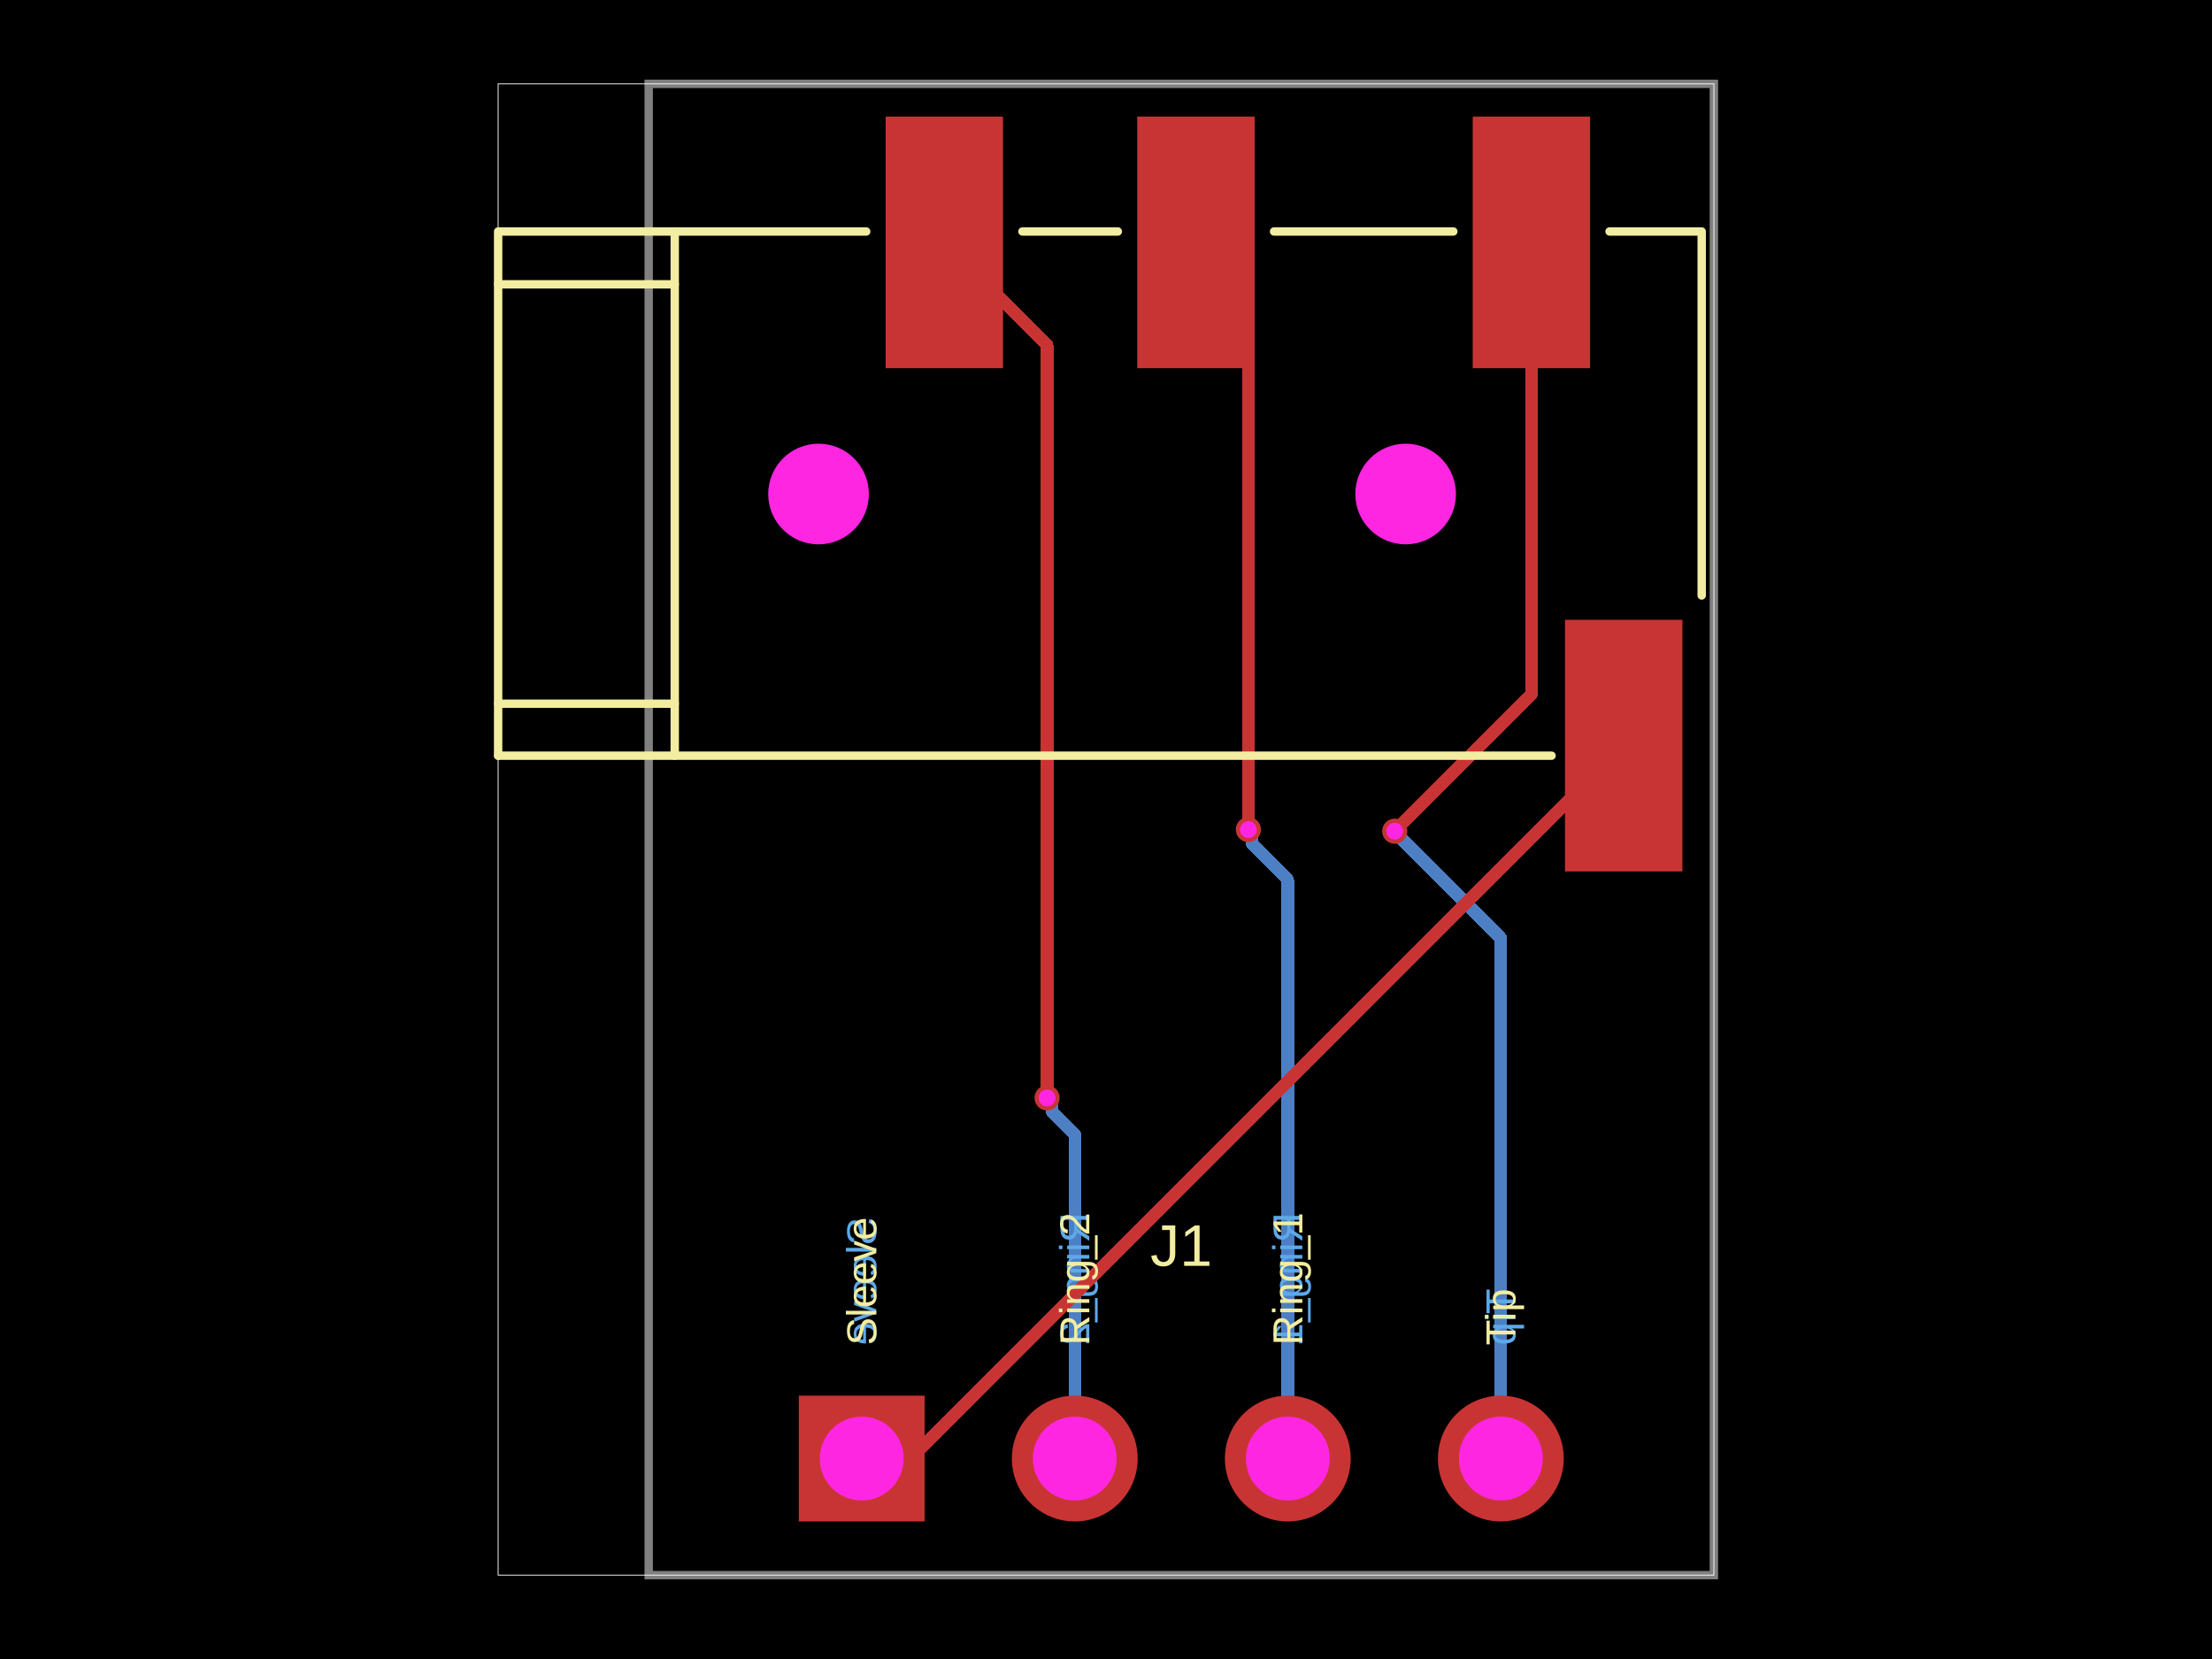
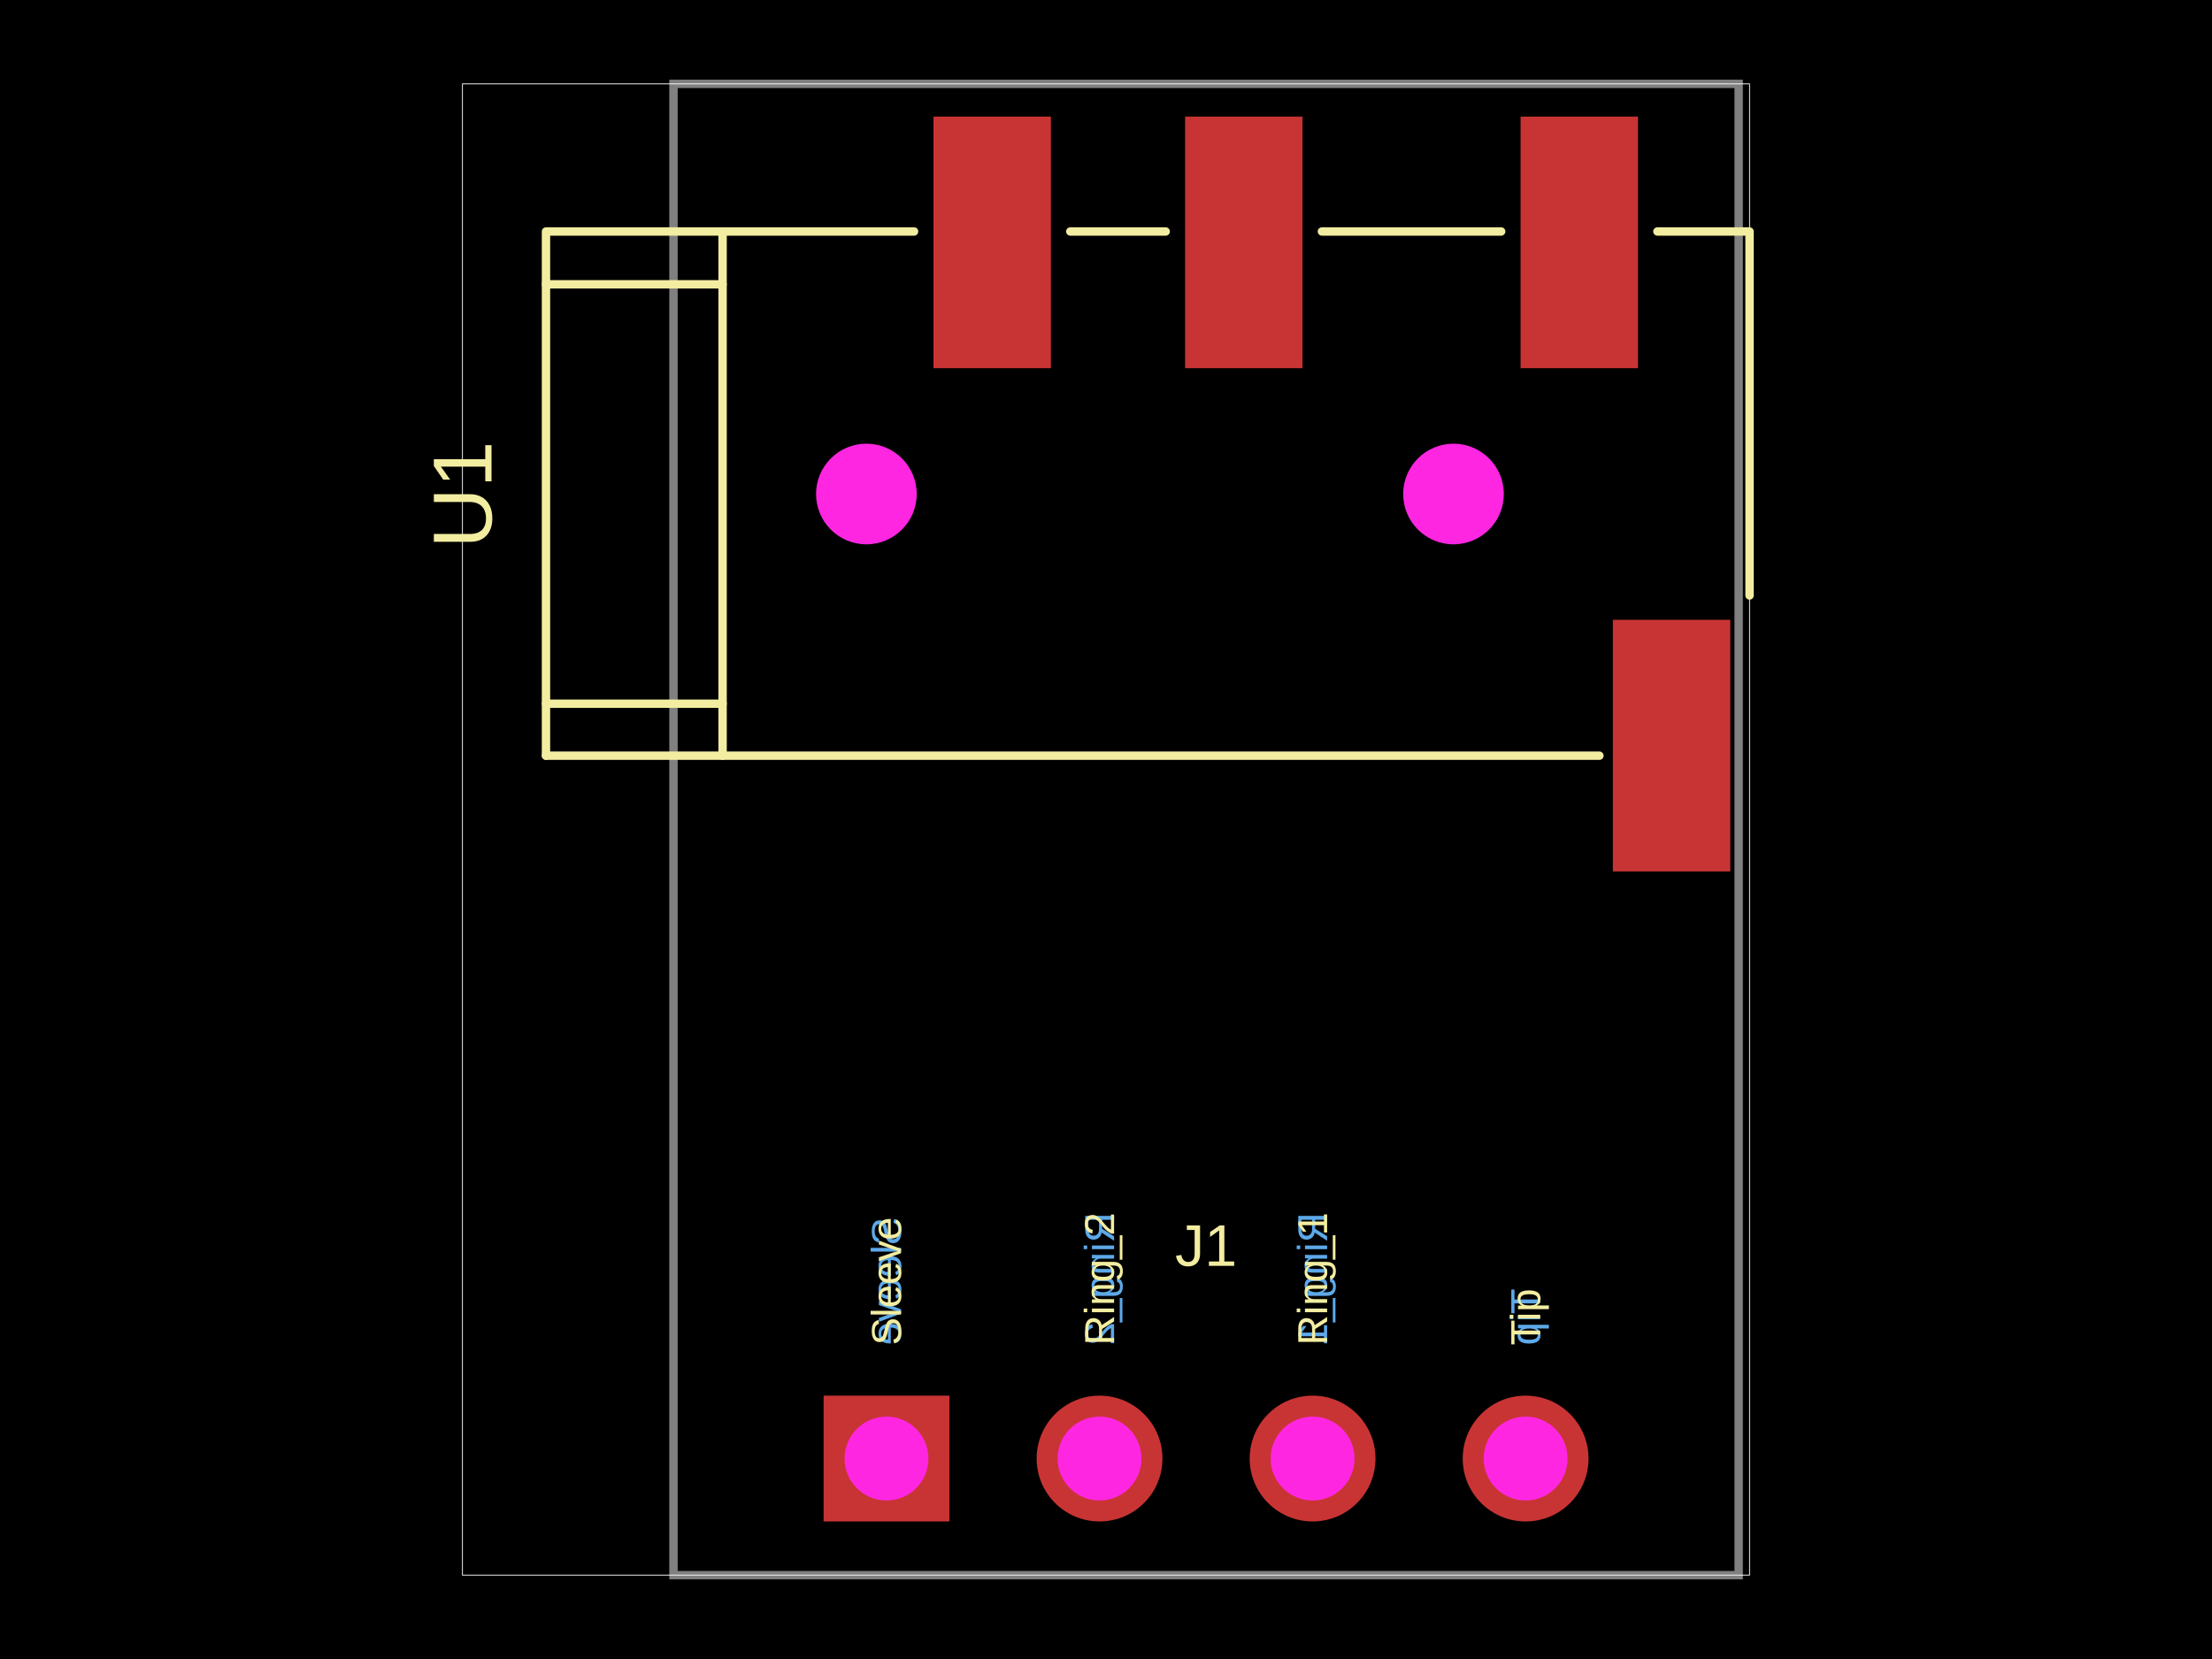
<svg xmlns="http://www.w3.org/2000/svg" width="800" height="600">
  <style />
  <rect class="boundary" x="0" y="0" fill="#000" width="800" height="600" data-type="pcb_background" data-pcb-layer="global" />
-   <rect class="pcb-boundary" fill="none" stroke="#fff" stroke-width="0.3" x="180.156" y="30.334" width="439.689" height="539.333" data-type="pcb_boundary" data-pcb-layer="global" />
-   <path class="pcb-board" d="M 234.607 569.666 L 619.844 569.666 L 619.844 30.334 L 234.607 30.334 Z" fill="none" stroke="rgba(255, 255, 255, 0.5)" stroke-width="3.033" data-type="pcb_board" data-pcb-layer="board" />
-   <path class="pcb-trace" stroke="rgb(77, 127, 196)" fill="none" d="M 542.797 527.503 L 542.797 339.287" stroke-width="4.55" stroke-linecap="round" stroke-linejoin="round" shape-rendering="crispEdges" data-type="pcb_trace" data-pcb-layer="bottom" />
-   <path class="pcb-trace" stroke="rgb(77, 127, 196)" fill="none" d="M 542.797 339.287 L 504.299 300.789" stroke-width="4.55" stroke-linecap="round" stroke-linejoin="round" shape-rendering="crispEdges" data-type="pcb_trace" data-pcb-layer="bottom" />
-   <path class="pcb-trace" stroke="rgb(77, 127, 196)" fill="none" d="M 504.299 300.789 L 504.299 300.733" stroke-width="4.55" stroke-linecap="round" stroke-linejoin="round" shape-rendering="crispEdges" data-type="pcb_trace" data-pcb-layer="bottom" />
-   <path class="pcb-trace" stroke="rgb(77, 127, 196)" fill="none" d="M 504.299 300.733 L 504.425 300.607" stroke-width="4.55" stroke-linecap="round" stroke-linejoin="round" shape-rendering="crispEdges" data-type="pcb_trace" data-pcb-layer="bottom" />
-   <path class="pcb-trace" stroke="rgb(77, 127, 196)" fill="none" d="M 465.749 527.503 L 465.749 318.198" stroke-width="4.55" stroke-linecap="round" stroke-linejoin="round" shape-rendering="crispEdges" data-type="pcb_trace" data-pcb-layer="bottom" />
-   <path class="pcb-trace" stroke="rgb(77, 127, 196)" fill="none" d="M 465.749 318.198 L 452.883 305.332" stroke-width="4.55" stroke-linecap="round" stroke-linejoin="round" shape-rendering="crispEdges" data-type="pcb_trace" data-pcb-layer="bottom" />
-   <path class="pcb-trace" stroke="rgb(77, 127, 196)" fill="none" d="M 452.883 305.332 L 452.883 301.421" stroke-width="4.55" stroke-linecap="round" stroke-linejoin="round" shape-rendering="crispEdges" data-type="pcb_trace" data-pcb-layer="bottom" />
-   <path class="pcb-trace" stroke="rgb(77, 127, 196)" fill="none" d="M 452.883 301.421 L 451.493 300.03" stroke-width="4.55" stroke-linecap="round" stroke-linejoin="round" shape-rendering="crispEdges" data-type="pcb_trace" data-pcb-layer="bottom" />
-   <path class="pcb-trace" stroke="rgb(77, 127, 196)" fill="none" d="M 388.702 527.503 L 388.702 410.23" stroke-width="4.55" stroke-linecap="round" stroke-linejoin="round" shape-rendering="crispEdges" data-type="pcb_trace" data-pcb-layer="bottom" />
-   <path class="pcb-trace" stroke="rgb(77, 127, 196)" fill="none" d="M 388.702 410.23 L 380.469 401.997" stroke-width="4.55" stroke-linecap="round" stroke-linejoin="round" shape-rendering="crispEdges" data-type="pcb_trace" data-pcb-layer="bottom" />
-   <path class="pcb-trace" stroke="rgb(77, 127, 196)" fill="none" d="M 380.469 401.997 L 380.469 398.845" stroke-width="4.55" stroke-linecap="round" stroke-linejoin="round" shape-rendering="crispEdges" data-type="pcb_trace" data-pcb-layer="bottom" />
-   <path class="pcb-trace" stroke="rgb(77, 127, 196)" fill="none" d="M 380.469 398.845 L 378.692 397.068" stroke-width="4.55" stroke-linecap="round" stroke-linejoin="round" shape-rendering="crispEdges" data-type="pcb_trace" data-pcb-layer="bottom" />
-   <text x="0" y="0" dx="0" dy="0" fill="#5da9e9" font-family="Arial, sans-serif" font-size="15.167" text-anchor="end" dominant-baseline="central" transform="matrix(-6.123233995736766e-17,1,1,6.123233995736766e-17,311.6543,486.5521)" class="pcb-silkscreen-text pcb-silkscreen-bottom" data-pcb-silkscreen-text-id="pcb_silkscreen_text_1" stroke="none" data-type="pcb_silkscreen_text" data-pcb-layer="bottom">Sleeve</text>
-   <text x="0" y="0" dx="0" dy="0" fill="#5da9e9" font-family="Arial, sans-serif" font-size="15.167" text-anchor="end" dominant-baseline="central" transform="matrix(-6.123233995736766e-17,1,1,6.123233995736766e-17,388.7018,486.5521)" class="pcb-silkscreen-text pcb-silkscreen-bottom" data-pcb-silkscreen-text-id="pcb_silkscreen_text_3" stroke="none" data-type="pcb_silkscreen_text" data-pcb-layer="bottom">Ring_2</text>
-   <text x="0" y="0" dx="0" dy="0" fill="#5da9e9" font-family="Arial, sans-serif" font-size="15.167" text-anchor="end" dominant-baseline="central" transform="matrix(-6.123233995736766e-17,1,1,6.123233995736766e-17,465.7493,486.5521)" class="pcb-silkscreen-text pcb-silkscreen-bottom" data-pcb-silkscreen-text-id="pcb_silkscreen_text_5" stroke="none" data-type="pcb_silkscreen_text" data-pcb-layer="bottom">Ring_1</text>
-   <text x="0" y="0" dx="0" dy="0" fill="#5da9e9" font-family="Arial, sans-serif" font-size="15.167" text-anchor="end" dominant-baseline="central" transform="matrix(-6.123233995736766e-17,1,1,6.123233995736766e-17,542.7969,486.5521)" class="pcb-silkscreen-text pcb-silkscreen-bottom" data-pcb-silkscreen-text-id="pcb_silkscreen_text_7" stroke="none" data-type="pcb_silkscreen_text" data-pcb-layer="bottom">Tip</text>
-   <rect class="pcb-pad" fill="rgb(200, 52, 52)" x="566.001" y="224.166" width="42.467" height="91.001" data-type="pcb_smtpad" data-pcb-layer="top" data-pad-name="U1.Sleeve" />
-   <rect class="pcb-pad" fill="rgb(200, 52, 52)" x="532.632" y="42.164" width="42.467" height="91.001" data-type="pcb_smtpad" data-pcb-layer="top" data-pad-name="U1.Tip" />
-   <rect class="pcb-pad" fill="rgb(200, 52, 52)" x="411.297" y="42.164" width="42.467" height="91.001" data-type="pcb_smtpad" data-pcb-layer="top" data-pad-name="U1.Ring_1" />
-   <rect class="pcb-pad" fill="rgb(200, 52, 52)" x="320.297" y="42.164" width="42.467" height="91.001" data-type="pcb_smtpad" data-pcb-layer="top" data-pad-name="U1.Ring_2" />
-   <path class="pcb-trace" stroke="rgb(200, 52, 52)" fill="none" d="M 504.425 300.607 L 553.869 251.163" stroke-width="4.55" stroke-linecap="round" stroke-linejoin="round" shape-rendering="crispEdges" data-type="pcb_trace" data-pcb-layer="top" />
-   <path class="pcb-trace" stroke="rgb(200, 52, 52)" fill="none" d="M 553.869 251.163 L 553.865 87.664" stroke-width="4.55" stroke-linecap="round" stroke-linejoin="round" shape-rendering="crispEdges" data-type="pcb_trace" data-pcb-layer="top" />
-   <path class="pcb-trace" stroke="rgb(200, 52, 52)" fill="none" d="M 451.493 300.03 L 451.493 106.623" stroke-width="4.55" stroke-linecap="round" stroke-linejoin="round" shape-rendering="crispEdges" data-type="pcb_trace" data-pcb-layer="top" />
-   <path class="pcb-trace" stroke="rgb(200, 52, 52)" fill="none" d="M 451.493 106.623 L 432.531 87.664" stroke-width="4.55" stroke-linecap="round" stroke-linejoin="round" shape-rendering="crispEdges" data-type="pcb_trace" data-pcb-layer="top" />
-   <path class="pcb-trace" stroke="rgb(200, 52, 52)" fill="none" d="M 378.692 397.068 L 378.692 124.823" stroke-width="4.55" stroke-linecap="round" stroke-linejoin="round" shape-rendering="crispEdges" data-type="pcb_trace" data-pcb-layer="top" />
-   <path class="pcb-trace" stroke="rgb(200, 52, 52)" fill="none" d="M 378.692 124.823 L 341.53 87.664" stroke-width="4.55" stroke-linecap="round" stroke-linejoin="round" shape-rendering="crispEdges" data-type="pcb_trace" data-pcb-layer="top" />
-   <path class="pcb-trace" stroke="rgb(200, 52, 52)" fill="none" d="M 311.654 527.503 L 329.399 527.503" stroke-width="4.55" stroke-linecap="round" stroke-linejoin="round" shape-rendering="crispEdges" data-type="pcb_trace" data-pcb-layer="top" />
-   <path class="pcb-trace" stroke="rgb(200, 52, 52)" fill="none" d="M 329.399 527.503 L 587.235 269.666" stroke-width="4.55" stroke-linecap="round" stroke-linejoin="round" shape-rendering="crispEdges" data-type="pcb_trace" data-pcb-layer="top" />
-   <path class="pcb-silkscreen pcb-silkscreen-top" d="M 244.03 102.832 L 180.156 102.832" fill="none" stroke="#f2eda1" stroke-width="3.033" stroke-linecap="round" stroke-linejoin="round" data-pcb-component-id="pcb_component_0" data-pcb-silkscreen-path-id="pcb_silkscreen_path_0" data-type="pcb_silkscreen_path" data-pcb-layer="top" />
-   <path class="pcb-silkscreen pcb-silkscreen-top" d="M 180.156 254.499 L 244.03 254.499" fill="none" stroke="#f2eda1" stroke-width="3.033" stroke-linecap="round" stroke-linejoin="round" data-pcb-component-id="pcb_component_0" data-pcb-silkscreen-path-id="pcb_silkscreen_path_1" data-type="pcb_silkscreen_path" data-pcb-layer="top" />
-   <path class="pcb-silkscreen pcb-silkscreen-top" d="M 244.03 83.721 L 244.03 273.306" fill="none" stroke="#f2eda1" stroke-width="3.033" stroke-linecap="round" stroke-linejoin="round" data-pcb-component-id="pcb_component_0" data-pcb-silkscreen-path-id="pcb_silkscreen_path_2" data-type="pcb_silkscreen_path" data-pcb-layer="top" />
-   <path class="pcb-silkscreen pcb-silkscreen-top" d="M 180.156 273.306 L 561.146 273.306" fill="none" stroke="#f2eda1" stroke-width="3.033" stroke-linecap="round" stroke-linejoin="round" data-pcb-component-id="pcb_component_0" data-pcb-silkscreen-path-id="pcb_silkscreen_path_3" data-type="pcb_silkscreen_path" data-pcb-layer="top" />
-   <path class="pcb-silkscreen pcb-silkscreen-top" d="M 582.111 83.721 L 615.443 83.721 L 615.443 215.369" fill="none" stroke="#f2eda1" stroke-width="3.033" stroke-linecap="round" stroke-linejoin="round" data-pcb-component-id="pcb_component_0" data-pcb-silkscreen-path-id="pcb_silkscreen_path_4" data-type="pcb_silkscreen_path" data-pcb-layer="top" />
-   <path class="pcb-silkscreen pcb-silkscreen-top" d="M 460.777 83.721 L 525.621 83.721" fill="none" stroke="#f2eda1" stroke-width="3.033" stroke-linecap="round" stroke-linejoin="round" data-pcb-component-id="pcb_component_0" data-pcb-silkscreen-path-id="pcb_silkscreen_path_5" data-type="pcb_silkscreen_path" data-pcb-layer="top" />
-   <path class="pcb-silkscreen pcb-silkscreen-top" d="M 369.775 83.721 L 404.287 83.721" fill="none" stroke="#f2eda1" stroke-width="3.033" stroke-linecap="round" stroke-linejoin="round" data-pcb-component-id="pcb_component_0" data-pcb-silkscreen-path-id="pcb_silkscreen_path_6" data-type="pcb_silkscreen_path" data-pcb-layer="top" />
-   <path class="pcb-silkscreen pcb-silkscreen-top" d="M 180.156 273.306 L 180.156 83.721 L 313.285 83.721" fill="none" stroke="#f2eda1" stroke-width="3.033" stroke-linecap="round" stroke-linejoin="round" data-pcb-component-id="pcb_component_0" data-pcb-silkscreen-path-id="pcb_silkscreen_path_7" data-type="pcb_silkscreen_path" data-pcb-layer="top" />
-   <text x="0" y="0" dx="0" dy="0" fill="#f2eda1" font-family="Arial, sans-serif" font-size="15.167" text-anchor="start" dominant-baseline="central" transform="matrix(6.123233995736766e-17,-1,1,6.123233995736766e-17,311.6543,486.5521)" class="pcb-silkscreen-text pcb-silkscreen-top" data-pcb-silkscreen-text-id="pcb_silkscreen_text_0" stroke="none" data-type="pcb_silkscreen_text" data-pcb-layer="top">Sleeve</text>
-   <text x="0" y="0" dx="0" dy="0" fill="#f2eda1" font-family="Arial, sans-serif" font-size="15.167" text-anchor="start" dominant-baseline="central" transform="matrix(6.123233995736766e-17,-1,1,6.123233995736766e-17,388.7018,486.5521)" class="pcb-silkscreen-text pcb-silkscreen-top" data-pcb-silkscreen-text-id="pcb_silkscreen_text_2" stroke="none" data-type="pcb_silkscreen_text" data-pcb-layer="top">Ring_2</text>
-   <text x="0" y="0" dx="0" dy="0" fill="#f2eda1" font-family="Arial, sans-serif" font-size="15.167" text-anchor="start" dominant-baseline="central" transform="matrix(6.123233995736766e-17,-1,1,6.123233995736766e-17,465.7493,486.5521)" class="pcb-silkscreen-text pcb-silkscreen-top" data-pcb-silkscreen-text-id="pcb_silkscreen_text_4" stroke="none" data-type="pcb_silkscreen_text" data-pcb-layer="top">Ring_1</text>
-   <text x="0" y="0" dx="0" dy="0" fill="#f2eda1" font-family="Arial, sans-serif" font-size="15.167" text-anchor="start" dominant-baseline="central" transform="matrix(6.123233995736766e-17,-1,1,6.123233995736766e-17,542.7969,486.5521)" class="pcb-silkscreen-text pcb-silkscreen-top" data-pcb-silkscreen-text-id="pcb_silkscreen_text_6" stroke="none" data-type="pcb_silkscreen_text" data-pcb-layer="top">Tip</text>
-   <text x="0" y="0" dx="0" dy="0" fill="#f2eda1" font-family="Arial, sans-serif" font-size="21.234" text-anchor="middle" dominant-baseline="central" transform="matrix(1,0,0,1,427.2256,450.455)" class="pcb-silkscreen-text pcb-silkscreen-top" data-pcb-silkscreen-text-id="pcb_silkscreen_text_8" stroke="none" data-type="pcb_silkscreen_text" data-pcb-layer="top">J1</text>
+   <rect class="pcb-boundary" fill="none" stroke="#fff" stroke-width="0.3" x="167.251" y="30.334" width="465.499" height="539.333" data-type="pcb_boundary" data-pcb-layer="global" />
+   <path class="pcb-board" d="M 243.572 569.666 L 628.81 569.666 L 628.81 30.334 L 243.572 30.334 Z" fill="none" stroke="rgba(255, 255, 255, 0.5)" stroke-width="3.033" data-type="pcb_board" data-pcb-layer="board" />
+   <text x="0" y="0" dx="0" dy="0" fill="#5da9e9" font-family="Arial, sans-serif" font-size="15.167" text-anchor="end" dominant-baseline="central" transform="matrix(-6.123233995736766e-17,1,1,6.123233995736766e-17,320.6195,486.5521)" class="pcb-silkscreen-text pcb-silkscreen-bottom" data-pcb-silkscreen-text-id="pcb_silkscreen_text_2" stroke="none" data-type="pcb_silkscreen_text" data-pcb-layer="bottom">Sleeve</text>
+   <text x="0" y="0" dx="0" dy="0" fill="#5da9e9" font-family="Arial, sans-serif" font-size="15.167" text-anchor="end" dominant-baseline="central" transform="matrix(-6.123233995736766e-17,1,1,6.123233995736766e-17,397.667,486.5521)" class="pcb-silkscreen-text pcb-silkscreen-bottom" data-pcb-silkscreen-text-id="pcb_silkscreen_text_4" stroke="none" data-type="pcb_silkscreen_text" data-pcb-layer="bottom">Ring_2</text>
+   <text x="0" y="0" dx="0" dy="0" fill="#5da9e9" font-family="Arial, sans-serif" font-size="15.167" text-anchor="end" dominant-baseline="central" transform="matrix(-6.123233995736766e-17,1,1,6.123233995736766e-17,474.7145,486.5521)" class="pcb-silkscreen-text pcb-silkscreen-bottom" data-pcb-silkscreen-text-id="pcb_silkscreen_text_6" stroke="none" data-type="pcb_silkscreen_text" data-pcb-layer="bottom">Ring_1</text>
+   <text x="0" y="0" dx="0" dy="0" fill="#5da9e9" font-family="Arial, sans-serif" font-size="15.167" text-anchor="end" dominant-baseline="central" transform="matrix(-6.123233995736766e-17,1,1,6.123233995736766e-17,551.762,486.5521)" class="pcb-silkscreen-text pcb-silkscreen-bottom" data-pcb-silkscreen-text-id="pcb_silkscreen_text_8" stroke="none" data-type="pcb_silkscreen_text" data-pcb-layer="bottom">Tip</text>
+   <rect class="pcb-pad" fill="rgb(200, 52, 52)" x="583.308" y="224.166" width="42.467" height="91.001" data-type="pcb_smtpad" data-pcb-layer="top" data-pad-name="U1.Sleeve" />
+   <rect class="pcb-pad" fill="rgb(200, 52, 52)" x="549.939" y="42.164" width="42.467" height="91.001" data-type="pcb_smtpad" data-pcb-layer="top" data-pad-name="U1.Tip" />
+   <rect class="pcb-pad" fill="rgb(200, 52, 52)" x="428.604" y="42.164" width="42.467" height="91.001" data-type="pcb_smtpad" data-pcb-layer="top" data-pad-name="U1.Ring_1" />
+   <rect class="pcb-pad" fill="rgb(200, 52, 52)" x="337.603" y="42.164" width="42.467" height="91.001" data-type="pcb_smtpad" data-pcb-layer="top" data-pad-name="U1.Ring_2" />
+   <path class="pcb-silkscreen pcb-silkscreen-top" d="M 261.337 102.832 L 197.463 102.832" fill="none" stroke="#f2eda1" stroke-width="3.033" stroke-linecap="round" stroke-linejoin="round" data-pcb-component-id="pcb_component_0" data-pcb-silkscreen-path-id="pcb_silkscreen_path_0" data-type="pcb_silkscreen_path" data-pcb-layer="top" />
+   <path class="pcb-silkscreen pcb-silkscreen-top" d="M 197.463 254.499 L 261.337 254.499" fill="none" stroke="#f2eda1" stroke-width="3.033" stroke-linecap="round" stroke-linejoin="round" data-pcb-component-id="pcb_component_0" data-pcb-silkscreen-path-id="pcb_silkscreen_path_1" data-type="pcb_silkscreen_path" data-pcb-layer="top" />
+   <path class="pcb-silkscreen pcb-silkscreen-top" d="M 261.337 83.721 L 261.337 273.306" fill="none" stroke="#f2eda1" stroke-width="3.033" stroke-linecap="round" stroke-linejoin="round" data-pcb-component-id="pcb_component_0" data-pcb-silkscreen-path-id="pcb_silkscreen_path_2" data-type="pcb_silkscreen_path" data-pcb-layer="top" />
+   <path class="pcb-silkscreen pcb-silkscreen-top" d="M 197.463 273.306 L 578.452 273.306" fill="none" stroke="#f2eda1" stroke-width="3.033" stroke-linecap="round" stroke-linejoin="round" data-pcb-component-id="pcb_component_0" data-pcb-silkscreen-path-id="pcb_silkscreen_path_3" data-type="pcb_silkscreen_path" data-pcb-layer="top" />
+   <path class="pcb-silkscreen pcb-silkscreen-top" d="M 599.418 83.721 L 632.749 83.721 L 632.749 215.369" fill="none" stroke="#f2eda1" stroke-width="3.033" stroke-linecap="round" stroke-linejoin="round" data-pcb-component-id="pcb_component_0" data-pcb-silkscreen-path-id="pcb_silkscreen_path_4" data-type="pcb_silkscreen_path" data-pcb-layer="top" />
+   <path class="pcb-silkscreen pcb-silkscreen-top" d="M 478.083 83.721 L 542.928 83.721" fill="none" stroke="#f2eda1" stroke-width="3.033" stroke-linecap="round" stroke-linejoin="round" data-pcb-component-id="pcb_component_0" data-pcb-silkscreen-path-id="pcb_silkscreen_path_5" data-type="pcb_silkscreen_path" data-pcb-layer="top" />
+   <path class="pcb-silkscreen pcb-silkscreen-top" d="M 387.082 83.721 L 421.594 83.721" fill="none" stroke="#f2eda1" stroke-width="3.033" stroke-linecap="round" stroke-linejoin="round" data-pcb-component-id="pcb_component_0" data-pcb-silkscreen-path-id="pcb_silkscreen_path_6" data-type="pcb_silkscreen_path" data-pcb-layer="top" />
+   <path class="pcb-silkscreen pcb-silkscreen-top" d="M 197.463 273.306 L 197.463 83.721 L 330.592 83.721" fill="none" stroke="#f2eda1" stroke-width="3.033" stroke-linecap="round" stroke-linejoin="round" data-pcb-component-id="pcb_component_0" data-pcb-silkscreen-path-id="pcb_silkscreen_path_7" data-type="pcb_silkscreen_path" data-pcb-layer="top" />
+   <text x="0" y="0" dx="0" dy="0" fill="#f2eda1" font-family="Arial, sans-serif" font-size="30.334" text-anchor="middle" dominant-baseline="central" transform="matrix(6.123233995736766e-17,-1,1,6.123233995736766e-17,167.2506,178.9042)" class="pcb-silkscreen-text pcb-silkscreen-top" data-pcb-silkscreen-text-id="pcb_silkscreen_text_0" stroke="none" data-type="pcb_silkscreen_text" data-pcb-layer="top">U1</text>
+   <text x="0" y="0" dx="0" dy="0" fill="#f2eda1" font-family="Arial, sans-serif" font-size="15.167" text-anchor="start" dominant-baseline="central" transform="matrix(6.123233995736766e-17,-1,1,6.123233995736766e-17,320.6195,486.5521)" class="pcb-silkscreen-text pcb-silkscreen-top" data-pcb-silkscreen-text-id="pcb_silkscreen_text_1" stroke="none" data-type="pcb_silkscreen_text" data-pcb-layer="top">Sleeve</text>
+   <text x="0" y="0" dx="0" dy="0" fill="#f2eda1" font-family="Arial, sans-serif" font-size="15.167" text-anchor="start" dominant-baseline="central" transform="matrix(6.123233995736766e-17,-1,1,6.123233995736766e-17,397.667,486.5521)" class="pcb-silkscreen-text pcb-silkscreen-top" data-pcb-silkscreen-text-id="pcb_silkscreen_text_3" stroke="none" data-type="pcb_silkscreen_text" data-pcb-layer="top">Ring_2</text>
+   <text x="0" y="0" dx="0" dy="0" fill="#f2eda1" font-family="Arial, sans-serif" font-size="15.167" text-anchor="start" dominant-baseline="central" transform="matrix(6.123233995736766e-17,-1,1,6.123233995736766e-17,474.7145,486.5521)" class="pcb-silkscreen-text pcb-silkscreen-top" data-pcb-silkscreen-text-id="pcb_silkscreen_text_5" stroke="none" data-type="pcb_silkscreen_text" data-pcb-layer="top">Ring_1</text>
+   <text x="0" y="0" dx="0" dy="0" fill="#f2eda1" font-family="Arial, sans-serif" font-size="15.167" text-anchor="start" dominant-baseline="central" transform="matrix(6.123233995736766e-17,-1,1,6.123233995736766e-17,551.762,486.5521)" class="pcb-silkscreen-text pcb-silkscreen-top" data-pcb-silkscreen-text-id="pcb_silkscreen_text_7" stroke="none" data-type="pcb_silkscreen_text" data-pcb-layer="top">Tip</text>
+   <text x="0" y="0" dx="0" dy="0" fill="#f2eda1" font-family="Arial, sans-serif" font-size="21.234" text-anchor="middle" dominant-baseline="central" transform="matrix(1,0,0,1,436.1907,450.455)" class="pcb-silkscreen-text pcb-silkscreen-top" data-pcb-silkscreen-text-id="pcb_silkscreen_text_9" stroke="none" data-type="pcb_silkscreen_text" data-pcb-layer="top">J1</text>
  <g data-type="pcb_plated_hole" data-pcb-layer="through" data-pad-name="J1.Sleeve">
-     <rect class="pcb-hole-outer-pad" fill="rgb(200, 52, 52)" x="288.904" y="504.752" width="45.501" height="45.501" data-type="pcb_plated_hole" data-pcb-layer="top" />
-     <circle class="pcb-hole-inner" fill="#FF26E2" cx="311.654" cy="527.503" r="15.167" data-type="pcb_plated_hole_drill" data-pcb-layer="drill" />
+     <rect class="pcb-hole-outer-pad" fill="rgb(200, 52, 52)" x="297.869" y="504.752" width="45.501" height="45.501" data-type="pcb_plated_hole" data-pcb-layer="top" />
+     <circle class="pcb-hole-inner" fill="#FF26E2" cx="320.619" cy="527.503" r="15.167" data-type="pcb_plated_hole_drill" data-pcb-layer="drill" />
  </g>
  <g data-type="pcb_plated_hole" data-pcb-layer="through" data-pad-name="J1.Ring_2">
-     <circle class="pcb-hole-outer" fill="rgb(200, 52, 52)" cx="388.702" cy="527.503" r="22.75" data-type="pcb_plated_hole" data-pcb-layer="top" />
-     <circle class="pcb-hole-inner" fill="#FF26E2" cx="388.702" cy="527.503" r="15.167" data-type="pcb_plated_hole_drill" data-pcb-layer="drill" />
+     <circle class="pcb-hole-outer" fill="rgb(200, 52, 52)" cx="397.667" cy="527.503" r="22.75" data-type="pcb_plated_hole" data-pcb-layer="top" />
+     <circle class="pcb-hole-inner" fill="#FF26E2" cx="397.667" cy="527.503" r="15.167" data-type="pcb_plated_hole_drill" data-pcb-layer="drill" />
  </g>
  <g data-type="pcb_plated_hole" data-pcb-layer="through" data-pad-name="J1.Ring_1">
-     <circle class="pcb-hole-outer" fill="rgb(200, 52, 52)" cx="465.749" cy="527.503" r="22.75" data-type="pcb_plated_hole" data-pcb-layer="top" />
-     <circle class="pcb-hole-inner" fill="#FF26E2" cx="465.749" cy="527.503" r="15.167" data-type="pcb_plated_hole_drill" data-pcb-layer="drill" />
+     <circle class="pcb-hole-outer" fill="rgb(200, 52, 52)" cx="474.715" cy="527.503" r="22.75" data-type="pcb_plated_hole" data-pcb-layer="top" />
+     <circle class="pcb-hole-inner" fill="#FF26E2" cx="474.715" cy="527.503" r="15.167" data-type="pcb_plated_hole_drill" data-pcb-layer="drill" />
  </g>
  <g data-type="pcb_plated_hole" data-pcb-layer="through" data-pad-name="J1.Tip">
-     <circle class="pcb-hole-outer" fill="rgb(200, 52, 52)" cx="542.797" cy="527.503" r="22.75" data-type="pcb_plated_hole" data-pcb-layer="top" />
-     <circle class="pcb-hole-inner" fill="#FF26E2" cx="542.797" cy="527.503" r="15.167" data-type="pcb_plated_hole_drill" data-pcb-layer="drill" />
+     <circle class="pcb-hole-outer" fill="rgb(200, 52, 52)" cx="551.762" cy="527.503" r="22.75" data-type="pcb_plated_hole" data-pcb-layer="top" />
+     <circle class="pcb-hole-inner" fill="#FF26E2" cx="551.762" cy="527.503" r="15.167" data-type="pcb_plated_hole_drill" data-pcb-layer="drill" />
  </g>
-   <g data-type="pcb_via" data-pcb-layer="through">
-     <circle class="pcb-hole-outer" fill="rgb(200, 52, 52)" cx="504.425" cy="300.607" r="4.55" data-type="pcb_via" data-pcb-layer="top" />
-     <circle class="pcb-hole-inner" fill="#FF26E2" cx="504.425" cy="300.607" r="3.033" data-type="pcb_via" data-pcb-layer="drill" />
-   </g>
-   <g data-type="pcb_via" data-pcb-layer="through">
-     <circle class="pcb-hole-outer" fill="rgb(200, 52, 52)" cx="451.493" cy="300.03" r="4.55" data-type="pcb_via" data-pcb-layer="top" />
-     <circle class="pcb-hole-inner" fill="#FF26E2" cx="451.493" cy="300.03" r="3.033" data-type="pcb_via" data-pcb-layer="drill" />
-   </g>
-   <g data-type="pcb_via" data-pcb-layer="through">
-     <circle class="pcb-hole-outer" fill="rgb(200, 52, 52)" cx="378.692" cy="397.068" r="4.55" data-type="pcb_via" data-pcb-layer="top" />
-     <circle class="pcb-hole-inner" fill="#FF26E2" cx="378.692" cy="397.068" r="3.033" data-type="pcb_via" data-pcb-layer="drill" />
-   </g>
-   <circle class="pcb-hole" cx="508.369" cy="178.665" r="18.2" fill="#FF26E2" data-type="pcb_hole" data-pcb-layer="drill" />
-   <circle class="pcb-hole" cx="296.034" cy="178.665" r="18.2" fill="#FF26E2" data-type="pcb_hole" data-pcb-layer="drill" />
+   <circle class="pcb-hole" cx="525.676" cy="178.665" r="18.2" fill="#FF26E2" data-type="pcb_hole" data-pcb-layer="drill" />
+   <circle class="pcb-hole" cx="313.34" cy="178.665" r="18.2" fill="#FF26E2" data-type="pcb_hole" data-pcb-layer="drill" />
</svg>
